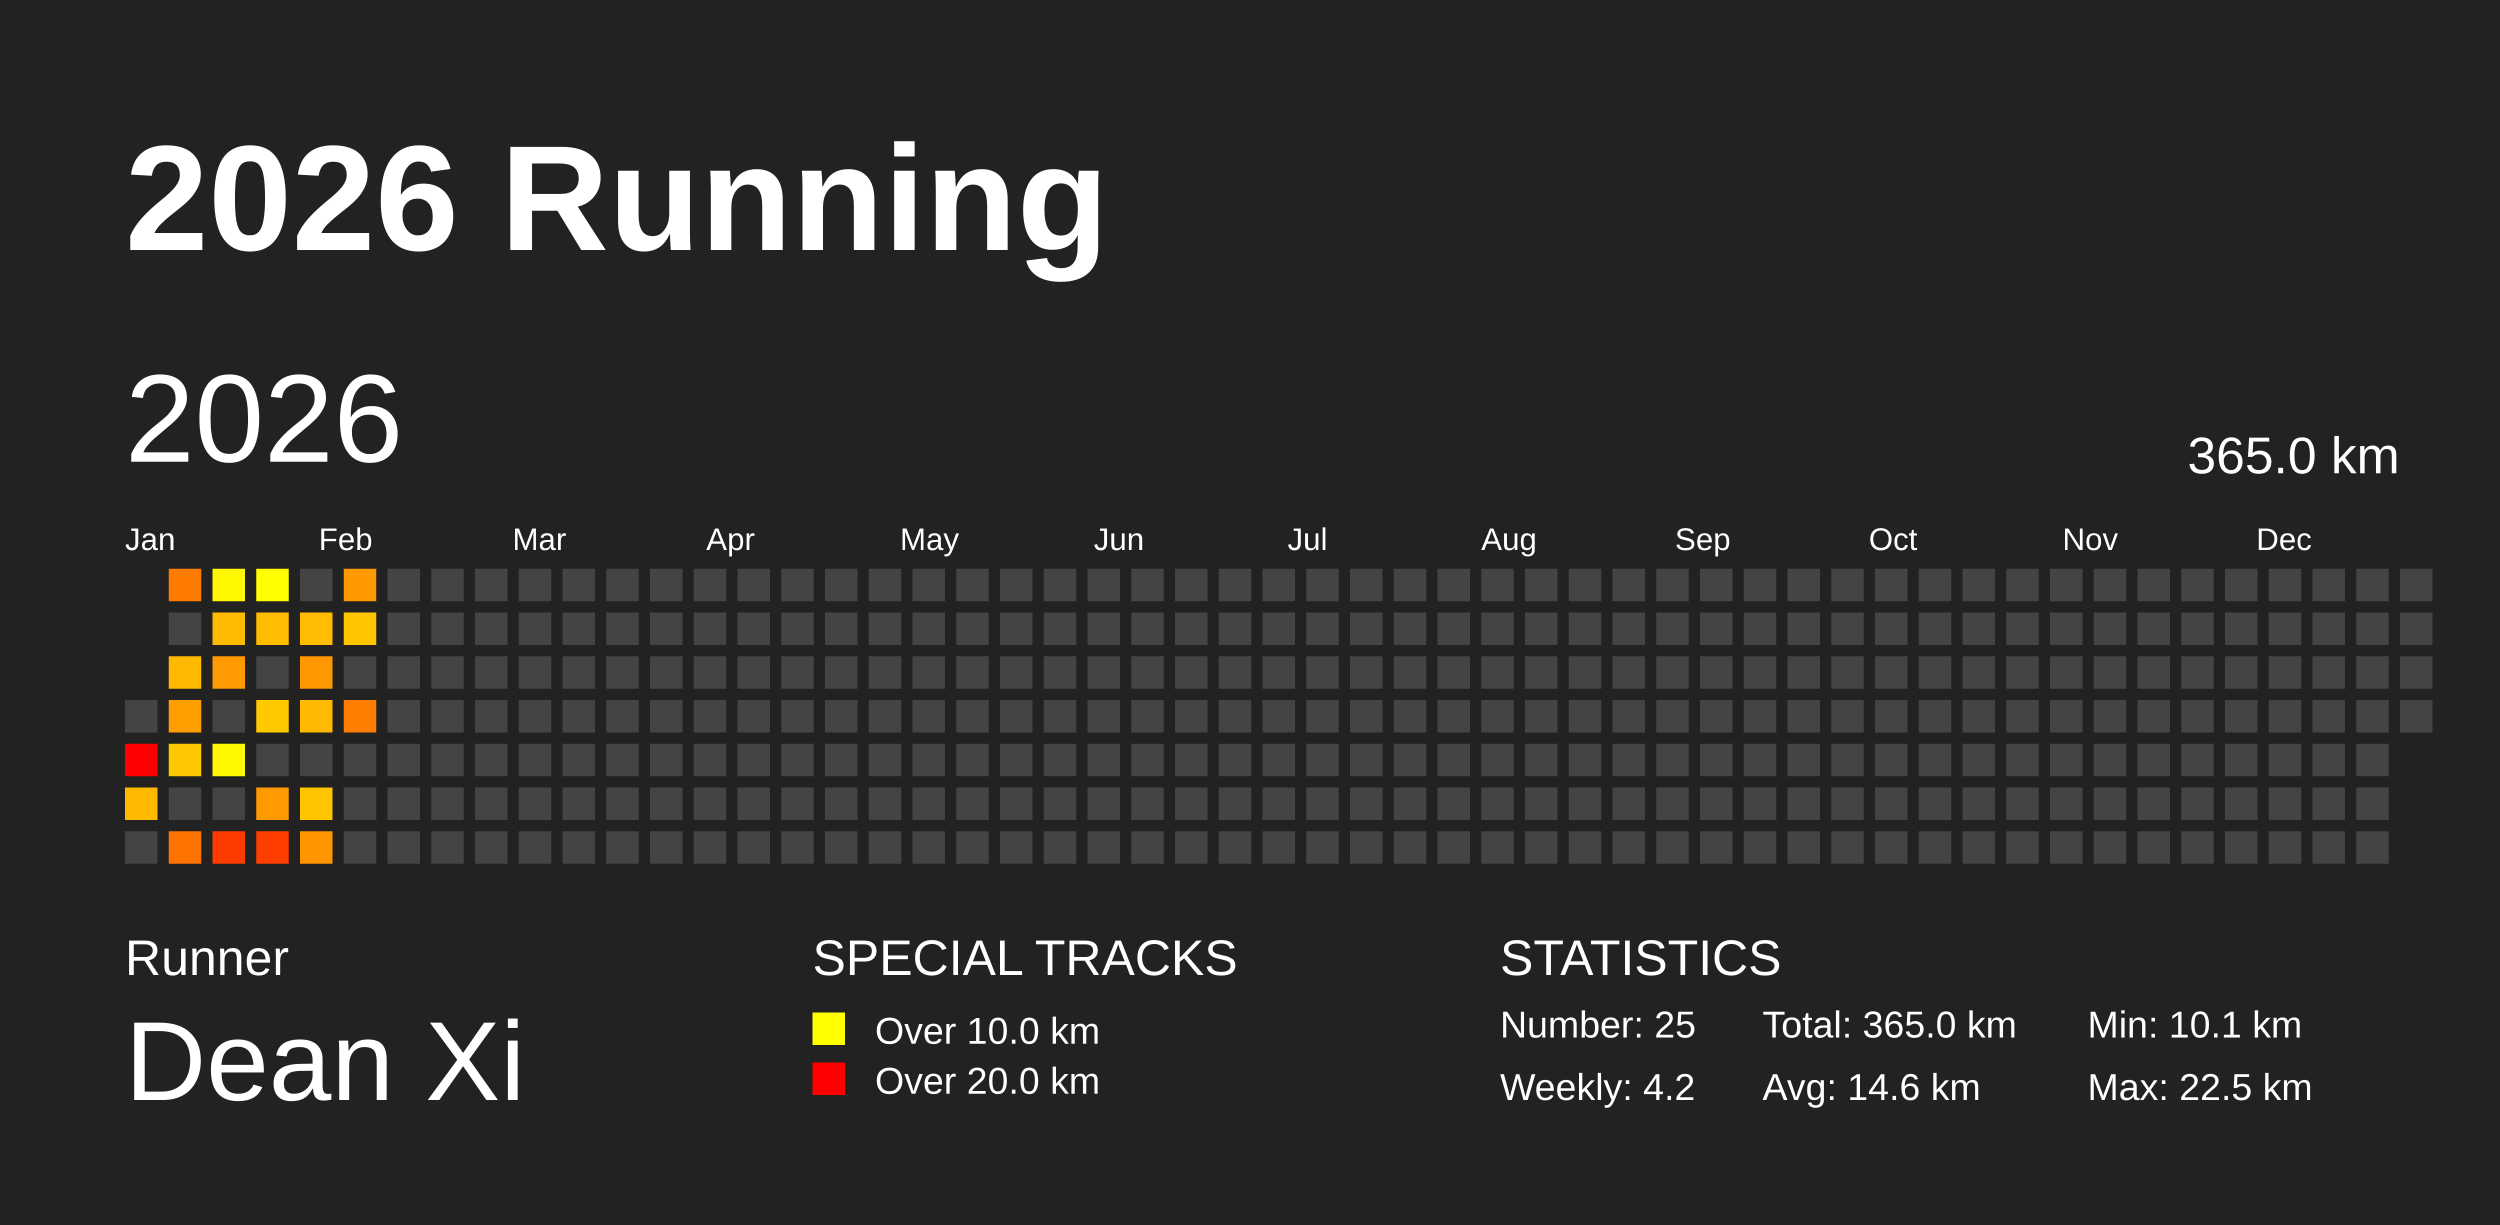
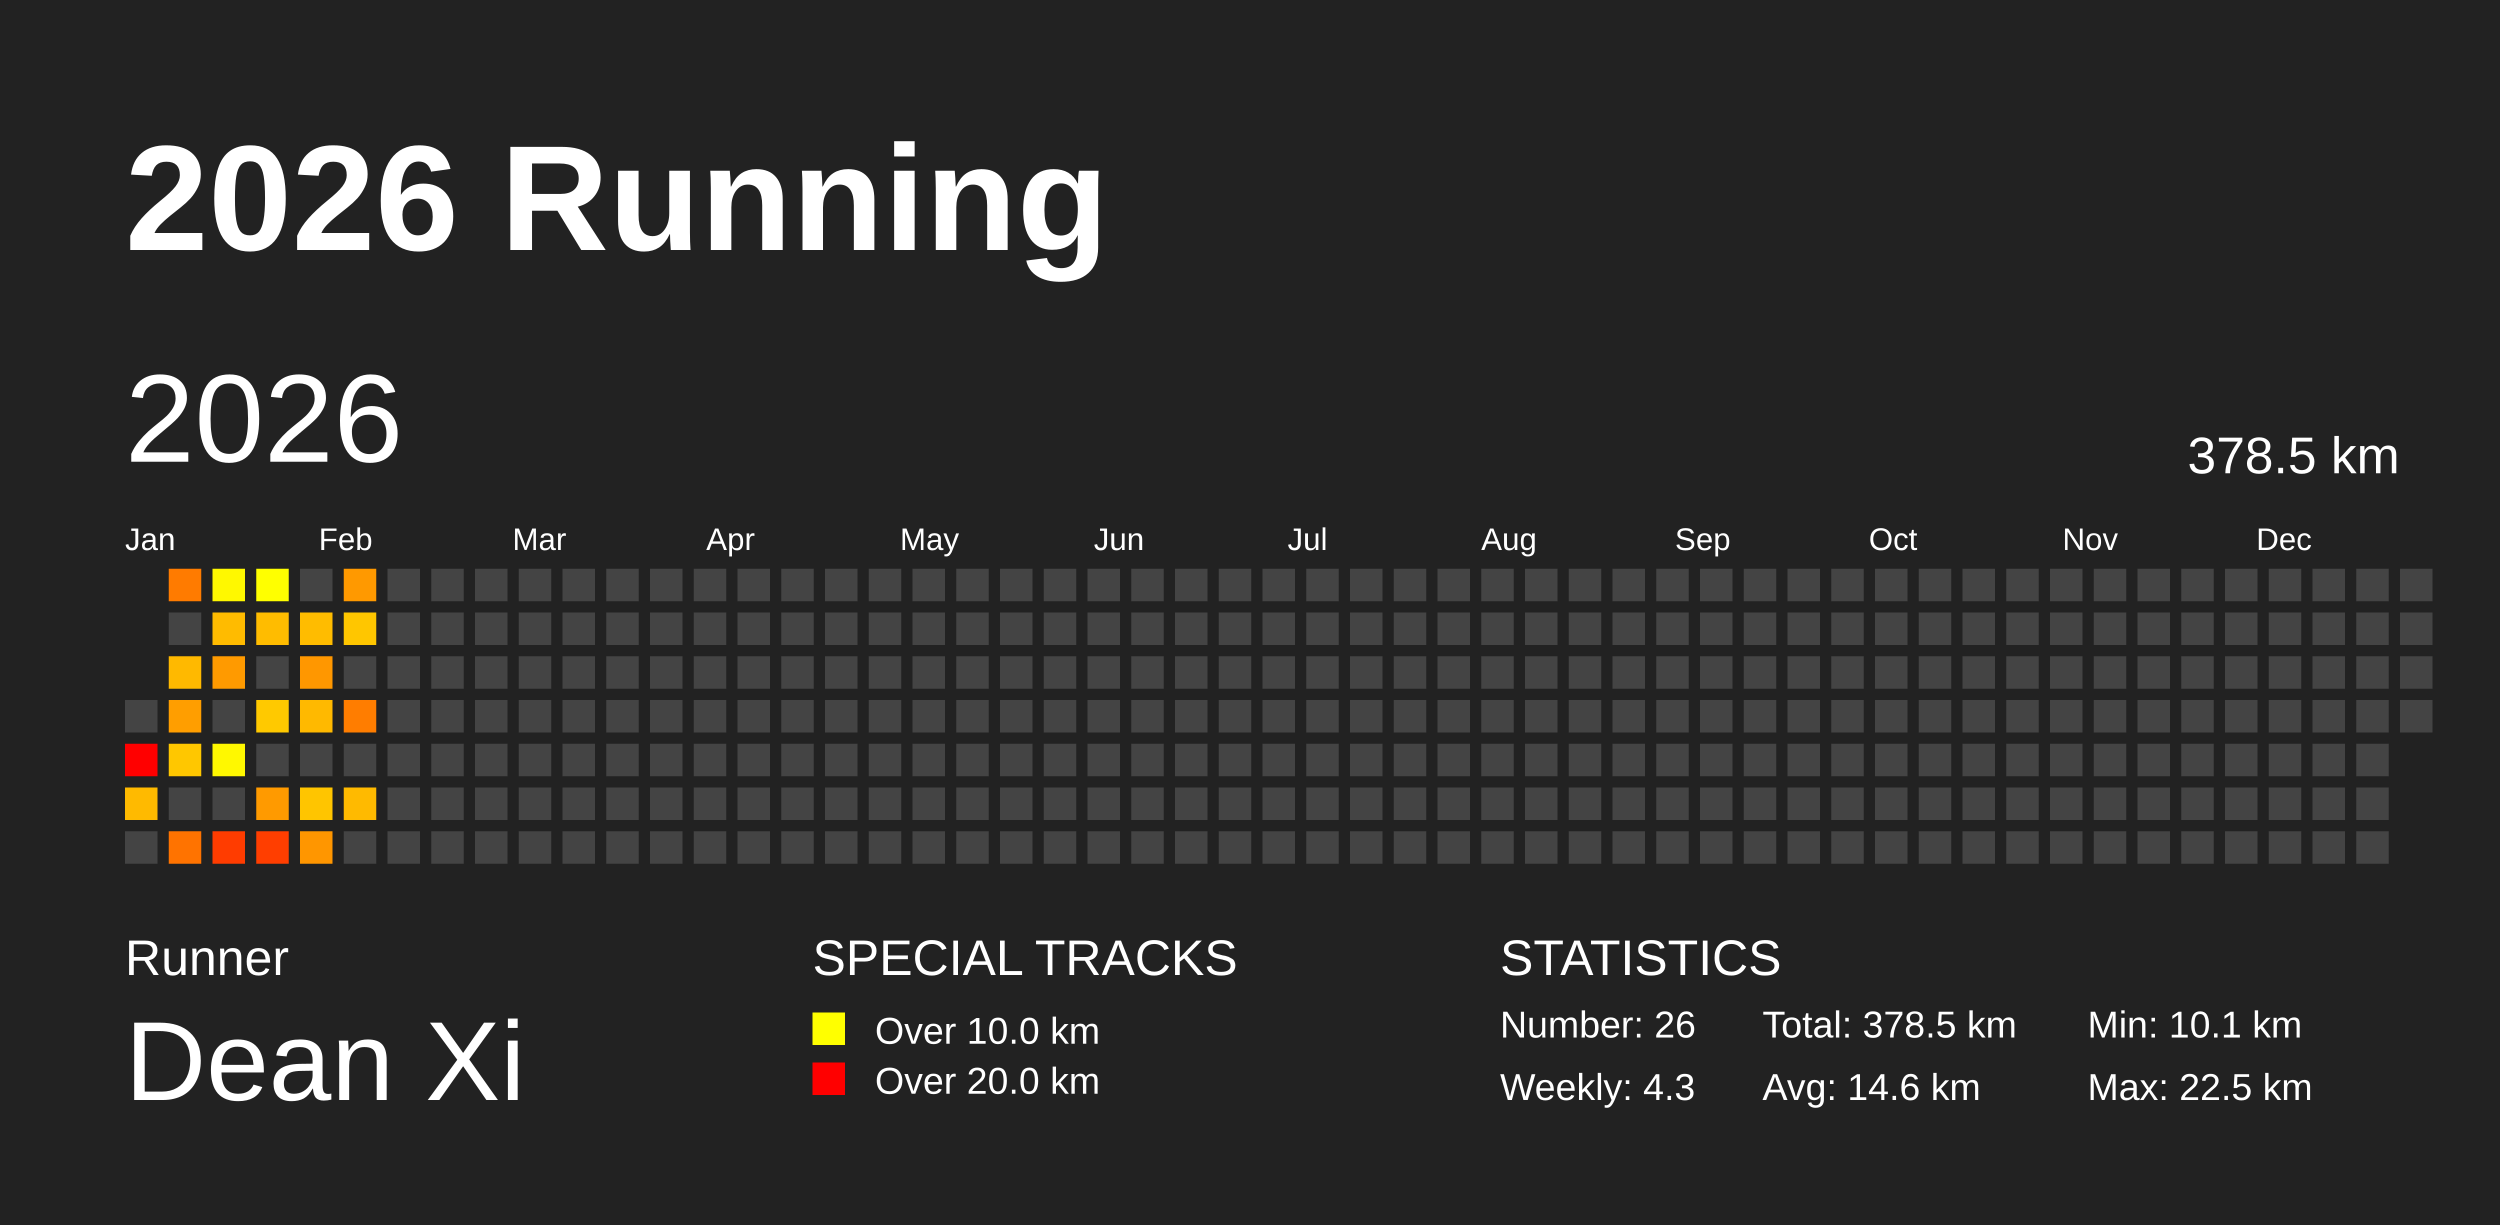
<svg xmlns="http://www.w3.org/2000/svg" baseProfile="full" height="98mm" version="1.1" viewBox="0,0,200,98" width="200mm">
  <defs />
  <rect fill="#222222" height="98" width="200" x="0" y="0" />
  <text fill="#FFFFFF" style="font-size:12px; font-family:Arial; font-weight:bold;" x="10" y="20">2026 Running</text>
  <text fill="#FFFFFF" style="font-size:4px; font-family:Arial" x="10" y="78">Runner</text>
  <text fill="#FFFFFF" style="font-size:9px; font-family:Arial" x="10" y="88">Dean Xi</text>
  <text fill="#FFFFFF" style="font-size:4px; font-family:Arial" x="65" y="78">SPECIAL TRACKS</text>
  <rect fill="yellow" height="2.6" width="2.6" x="65" y="81" />
  <text fill="#FFFFFF" style="font-size:3px; font-family:Arial" x="70" y="83.5">Over 10.0 km</text>
  <rect fill="red" height="2.6" width="2.6" x="65" y="85" />
  <text fill="#FFFFFF" style="font-size:3px; font-family:Arial" x="70" y="87.5">Over 20.0 km</text>
  <text fill="#FFFFFF" style="font-size:4px; font-family:Arial" x="120" y="78">STATISTICS</text>
-   <text fill="#FFFFFF" style="font-size:3px; font-family:Arial" x="120" y="83">Number: 25</text>
-   <text fill="#FFFFFF" style="font-size:3px; font-family:Arial" x="120" y="88">Weekly: 4.2</text>
-   <text fill="#FFFFFF" style="font-size:3px; font-family:Arial" x="141" y="83">Total: 365.0 km</text>
+   <text fill="#FFFFFF" style="font-size:3px; font-family:Arial" x="120" y="83">Number: 26</text>
+   <text fill="#FFFFFF" style="font-size:3px; font-family:Arial" x="120" y="88">Weekly: 4.3</text>
+   <text fill="#FFFFFF" style="font-size:3px; font-family:Arial" x="141" y="83">Total: 378.5 km</text>
  <text fill="#FFFFFF" style="font-size:3px; font-family:Arial" x="141" y="88">Avg: 14.6 km</text>
  <text fill="#FFFFFF" style="font-size:3px; font-family:Arial" x="167" y="83">Min: 10.1 km</text>
  <text fill="#FFFFFF" style="font-size:3px; font-family:Arial" x="167" y="88">Max: 22.5 km</text>
  <text dominant-baseline="hanging" fill="#FFFFFF" style="font-size:10.0px; font-family:Arial;" x="10" y="30">2026</text>
-   <text dominant-baseline="hanging" fill="#FFFFFF" style="font-size:4.125px; font-family:Arial;" x="175" y="35">365.0 km</text>
+   <text dominant-baseline="hanging" fill="#FFFFFF" style="font-size:4.125px; font-family:Arial;" x="175" y="35">378.5 km</text>
  <text fill="#FFFFFF" style="font-size:2.5px; font-family:Arial" x="10.0" y="44">Jan</text>
  <text fill="#FFFFFF" style="font-size:2.5px; font-family:Arial" x="25.5" y="44">Feb</text>
  <text fill="#FFFFFF" style="font-size:2.5px; font-family:Arial" x="41.0" y="44">Mar</text>
  <text fill="#FFFFFF" style="font-size:2.5px; font-family:Arial" x="56.5" y="44">Apr</text>
  <text fill="#FFFFFF" style="font-size:2.5px; font-family:Arial" x="72.0" y="44">May</text>
  <text fill="#FFFFFF" style="font-size:2.5px; font-family:Arial" x="87.5" y="44">Jun</text>
  <text fill="#FFFFFF" style="font-size:2.5px; font-family:Arial" x="103.0" y="44">Jul</text>
  <text fill="#FFFFFF" style="font-size:2.5px; font-family:Arial" x="118.5" y="44">Aug</text>
  <text fill="#FFFFFF" style="font-size:2.5px; font-family:Arial" x="134.0" y="44">Sep</text>
  <text fill="#FFFFFF" style="font-size:2.5px; font-family:Arial" x="149.5" y="44">Oct</text>
  <text fill="#FFFFFF" style="font-size:2.5px; font-family:Arial" x="165.0" y="44">Nov</text>
  <text fill="#FFFFFF" style="font-size:2.5px; font-family:Arial" x="180.5" y="44">Dec</text>
  <rect fill="#444444" height="2.6" width="2.6" x="10.0" y="56.0" />
  <rect fill="red" height="2.6" width="2.6" x="10.0" y="59.5" />
  <rect fill="#ffba00" height="2.6" width="2.6" x="10.0" y="63.0" />
  <rect fill="#444444" height="2.6" width="2.6" x="10.0" y="66.5" />
  <rect fill="#ff7b00" height="2.6" width="2.6" x="13.5" y="45.5" />
  <rect fill="#444444" height="2.6" width="2.6" x="13.5" y="49.0" />
  <rect fill="#ffb900" height="2.6" width="2.6" x="13.5" y="52.5" />
  <rect fill="#ff9e00" height="2.6" width="2.6" x="13.5" y="56.0" />
  <rect fill="#ffc700" height="2.6" width="2.6" x="13.5" y="59.5" />
  <rect fill="#444444" height="2.6" width="2.6" x="13.5" y="63.0" />
  <rect fill="#ff7300" height="2.6" width="2.6" x="13.5" y="66.5" />
  <rect fill="#fff800" height="2.6" width="2.6" x="17.0" y="45.5" />
  <rect fill="#ffbb00" height="2.6" width="2.6" x="17.0" y="49.0" />
  <rect fill="#ff9a00" height="2.6" width="2.6" x="17.0" y="52.5" />
  <rect fill="#444444" height="2.6" width="2.6" x="17.0" y="56.0" />
  <rect fill="#fff800" height="2.6" width="2.6" x="17.0" y="59.5" />
  <rect fill="#444444" height="2.6" width="2.6" x="17.0" y="63.0" />
  <rect fill="#ff3c00" height="2.6" width="2.6" x="17.0" y="66.5" />
  <rect fill="#ffff00" height="2.6" width="2.6" x="20.5" y="45.5" />
  <rect fill="#ffbc00" height="2.6" width="2.6" x="20.5" y="49.0" />
  <rect fill="#444444" height="2.6" width="2.6" x="20.5" y="52.5" />
  <rect fill="#ffc900" height="2.6" width="2.6" x="20.5" y="56.0" />
  <rect fill="#444444" height="2.6" width="2.6" x="20.5" y="59.5" />
  <rect fill="#ff9a00" height="2.6" width="2.6" x="20.5" y="63.0" />
  <rect fill="#ff3e00" height="2.6" width="2.6" x="20.5" y="66.5" />
  <rect fill="#444444" height="2.6" width="2.6" x="24.0" y="45.5" />
  <rect fill="#ffbc00" height="2.6" width="2.6" x="24.0" y="49.0" />
  <rect fill="#ff9700" height="2.6" width="2.6" x="24.0" y="52.5" />
  <rect fill="#ffb900" height="2.6" width="2.6" x="24.0" y="56.0" />
  <rect fill="#444444" height="2.6" width="2.6" x="24.0" y="59.5" />
  <rect fill="#ffc500" height="2.6" width="2.6" x="24.0" y="63.0" />
  <rect fill="#ff9600" height="2.6" width="2.6" x="24.0" y="66.5" />
  <rect fill="#ff9900" height="2.6" width="2.6" x="27.5" y="45.5" />
  <rect fill="#ffc600" height="2.6" width="2.6" x="27.5" y="49.0" />
  <rect fill="#444444" height="2.6" width="2.6" x="27.5" y="52.5" />
  <rect fill="#ff7d00" height="2.6" width="2.6" x="27.5" y="56.0" />
  <rect fill="#444444" height="2.6" width="2.6" x="27.5" y="59.5" />
-   <rect fill="#444444" height="2.6" width="2.6" x="27.5" y="63.0" />
+   <rect fill="#ffba00" height="2.6" width="2.6" x="27.5" y="63.0" />
  <rect fill="#444444" height="2.6" width="2.6" x="27.5" y="66.5" />
  <rect fill="#444444" height="2.6" width="2.6" x="31.0" y="45.5" />
  <rect fill="#444444" height="2.6" width="2.6" x="31.0" y="49.0" />
  <rect fill="#444444" height="2.6" width="2.6" x="31.0" y="52.5" />
  <rect fill="#444444" height="2.6" width="2.6" x="31.0" y="56.0" />
  <rect fill="#444444" height="2.6" width="2.6" x="31.0" y="59.5" />
  <rect fill="#444444" height="2.6" width="2.6" x="31.0" y="63.0" />
  <rect fill="#444444" height="2.6" width="2.6" x="31.0" y="66.5" />
  <rect fill="#444444" height="2.6" width="2.6" x="34.5" y="45.5" />
  <rect fill="#444444" height="2.6" width="2.6" x="34.5" y="49.0" />
  <rect fill="#444444" height="2.6" width="2.6" x="34.5" y="52.5" />
  <rect fill="#444444" height="2.6" width="2.6" x="34.5" y="56.0" />
  <rect fill="#444444" height="2.6" width="2.6" x="34.5" y="59.5" />
  <rect fill="#444444" height="2.6" width="2.6" x="34.5" y="63.0" />
  <rect fill="#444444" height="2.6" width="2.6" x="34.5" y="66.5" />
  <rect fill="#444444" height="2.6" width="2.6" x="38.0" y="45.5" />
  <rect fill="#444444" height="2.6" width="2.6" x="38.0" y="49.0" />
  <rect fill="#444444" height="2.6" width="2.6" x="38.0" y="52.5" />
  <rect fill="#444444" height="2.6" width="2.6" x="38.0" y="56.0" />
  <rect fill="#444444" height="2.6" width="2.6" x="38.0" y="59.5" />
  <rect fill="#444444" height="2.6" width="2.6" x="38.0" y="63.0" />
  <rect fill="#444444" height="2.6" width="2.6" x="38.0" y="66.5" />
  <rect fill="#444444" height="2.6" width="2.6" x="41.5" y="45.5" />
  <rect fill="#444444" height="2.6" width="2.6" x="41.5" y="49.0" />
  <rect fill="#444444" height="2.6" width="2.6" x="41.5" y="52.5" />
  <rect fill="#444444" height="2.6" width="2.6" x="41.5" y="56.0" />
  <rect fill="#444444" height="2.6" width="2.6" x="41.5" y="59.5" />
  <rect fill="#444444" height="2.6" width="2.6" x="41.5" y="63.0" />
  <rect fill="#444444" height="2.6" width="2.6" x="41.5" y="66.5" />
  <rect fill="#444444" height="2.6" width="2.6" x="45.0" y="45.5" />
  <rect fill="#444444" height="2.6" width="2.6" x="45.0" y="49.0" />
  <rect fill="#444444" height="2.6" width="2.6" x="45.0" y="52.5" />
  <rect fill="#444444" height="2.6" width="2.6" x="45.0" y="56.0" />
  <rect fill="#444444" height="2.6" width="2.6" x="45.0" y="59.5" />
  <rect fill="#444444" height="2.6" width="2.6" x="45.0" y="63.0" />
  <rect fill="#444444" height="2.6" width="2.6" x="45.0" y="66.5" />
  <rect fill="#444444" height="2.6" width="2.6" x="48.5" y="45.5" />
  <rect fill="#444444" height="2.6" width="2.6" x="48.5" y="49.0" />
  <rect fill="#444444" height="2.6" width="2.6" x="48.5" y="52.5" />
  <rect fill="#444444" height="2.6" width="2.6" x="48.5" y="56.0" />
  <rect fill="#444444" height="2.6" width="2.6" x="48.5" y="59.5" />
  <rect fill="#444444" height="2.6" width="2.6" x="48.5" y="63.0" />
  <rect fill="#444444" height="2.6" width="2.6" x="48.5" y="66.5" />
  <rect fill="#444444" height="2.6" width="2.6" x="52.0" y="45.5" />
  <rect fill="#444444" height="2.6" width="2.6" x="52.0" y="49.0" />
  <rect fill="#444444" height="2.6" width="2.6" x="52.0" y="52.5" />
  <rect fill="#444444" height="2.6" width="2.6" x="52.0" y="56.0" />
  <rect fill="#444444" height="2.6" width="2.6" x="52.0" y="59.5" />
  <rect fill="#444444" height="2.6" width="2.6" x="52.0" y="63.0" />
  <rect fill="#444444" height="2.6" width="2.6" x="52.0" y="66.5" />
  <rect fill="#444444" height="2.6" width="2.6" x="55.5" y="45.5" />
  <rect fill="#444444" height="2.6" width="2.6" x="55.5" y="49.0" />
  <rect fill="#444444" height="2.6" width="2.6" x="55.5" y="52.5" />
  <rect fill="#444444" height="2.6" width="2.6" x="55.5" y="56.0" />
  <rect fill="#444444" height="2.6" width="2.6" x="55.5" y="59.5" />
  <rect fill="#444444" height="2.6" width="2.6" x="55.5" y="63.0" />
  <rect fill="#444444" height="2.6" width="2.6" x="55.5" y="66.5" />
  <rect fill="#444444" height="2.6" width="2.6" x="59.0" y="45.5" />
  <rect fill="#444444" height="2.6" width="2.6" x="59.0" y="49.0" />
  <rect fill="#444444" height="2.6" width="2.6" x="59.0" y="52.5" />
  <rect fill="#444444" height="2.6" width="2.6" x="59.0" y="56.0" />
  <rect fill="#444444" height="2.6" width="2.6" x="59.0" y="59.5" />
  <rect fill="#444444" height="2.6" width="2.6" x="59.0" y="63.0" />
  <rect fill="#444444" height="2.6" width="2.6" x="59.0" y="66.5" />
  <rect fill="#444444" height="2.6" width="2.6" x="62.5" y="45.5" />
  <rect fill="#444444" height="2.6" width="2.6" x="62.5" y="49.0" />
  <rect fill="#444444" height="2.6" width="2.6" x="62.5" y="52.5" />
  <rect fill="#444444" height="2.6" width="2.6" x="62.5" y="56.0" />
  <rect fill="#444444" height="2.6" width="2.6" x="62.5" y="59.5" />
  <rect fill="#444444" height="2.6" width="2.6" x="62.5" y="63.0" />
  <rect fill="#444444" height="2.6" width="2.6" x="62.5" y="66.5" />
  <rect fill="#444444" height="2.6" width="2.6" x="66.0" y="45.5" />
  <rect fill="#444444" height="2.6" width="2.6" x="66.0" y="49.0" />
  <rect fill="#444444" height="2.6" width="2.6" x="66.0" y="52.5" />
  <rect fill="#444444" height="2.6" width="2.6" x="66.0" y="56.0" />
  <rect fill="#444444" height="2.6" width="2.6" x="66.0" y="59.5" />
  <rect fill="#444444" height="2.6" width="2.6" x="66.0" y="63.0" />
  <rect fill="#444444" height="2.6" width="2.6" x="66.0" y="66.5" />
  <rect fill="#444444" height="2.6" width="2.6" x="69.5" y="45.5" />
  <rect fill="#444444" height="2.6" width="2.6" x="69.5" y="49.0" />
  <rect fill="#444444" height="2.6" width="2.6" x="69.5" y="52.5" />
  <rect fill="#444444" height="2.6" width="2.6" x="69.5" y="56.0" />
  <rect fill="#444444" height="2.6" width="2.6" x="69.5" y="59.5" />
  <rect fill="#444444" height="2.6" width="2.6" x="69.5" y="63.0" />
  <rect fill="#444444" height="2.6" width="2.6" x="69.5" y="66.5" />
  <rect fill="#444444" height="2.6" width="2.6" x="73.0" y="45.5" />
  <rect fill="#444444" height="2.6" width="2.6" x="73.0" y="49.0" />
  <rect fill="#444444" height="2.6" width="2.6" x="73.0" y="52.5" />
  <rect fill="#444444" height="2.6" width="2.6" x="73.0" y="56.0" />
  <rect fill="#444444" height="2.6" width="2.6" x="73.0" y="59.5" />
  <rect fill="#444444" height="2.6" width="2.6" x="73.0" y="63.0" />
  <rect fill="#444444" height="2.6" width="2.6" x="73.0" y="66.5" />
  <rect fill="#444444" height="2.6" width="2.6" x="76.5" y="45.5" />
  <rect fill="#444444" height="2.6" width="2.6" x="76.5" y="49.0" />
  <rect fill="#444444" height="2.6" width="2.6" x="76.5" y="52.5" />
  <rect fill="#444444" height="2.6" width="2.6" x="76.5" y="56.0" />
  <rect fill="#444444" height="2.6" width="2.6" x="76.5" y="59.5" />
  <rect fill="#444444" height="2.6" width="2.6" x="76.5" y="63.0" />
  <rect fill="#444444" height="2.6" width="2.6" x="76.5" y="66.5" />
  <rect fill="#444444" height="2.6" width="2.6" x="80.0" y="45.5" />
  <rect fill="#444444" height="2.6" width="2.6" x="80.0" y="49.0" />
  <rect fill="#444444" height="2.6" width="2.6" x="80.0" y="52.5" />
  <rect fill="#444444" height="2.6" width="2.6" x="80.0" y="56.0" />
  <rect fill="#444444" height="2.6" width="2.6" x="80.0" y="59.5" />
  <rect fill="#444444" height="2.6" width="2.6" x="80.0" y="63.0" />
  <rect fill="#444444" height="2.6" width="2.6" x="80.0" y="66.5" />
  <rect fill="#444444" height="2.6" width="2.6" x="83.5" y="45.5" />
  <rect fill="#444444" height="2.6" width="2.6" x="83.5" y="49.0" />
  <rect fill="#444444" height="2.6" width="2.6" x="83.5" y="52.5" />
  <rect fill="#444444" height="2.6" width="2.6" x="83.5" y="56.0" />
  <rect fill="#444444" height="2.6" width="2.6" x="83.5" y="59.5" />
  <rect fill="#444444" height="2.6" width="2.6" x="83.5" y="63.0" />
  <rect fill="#444444" height="2.6" width="2.6" x="83.5" y="66.5" />
  <rect fill="#444444" height="2.6" width="2.6" x="87.0" y="45.5" />
  <rect fill="#444444" height="2.6" width="2.6" x="87.0" y="49.0" />
  <rect fill="#444444" height="2.6" width="2.6" x="87.0" y="52.5" />
  <rect fill="#444444" height="2.6" width="2.6" x="87.0" y="56.0" />
  <rect fill="#444444" height="2.6" width="2.6" x="87.0" y="59.5" />
  <rect fill="#444444" height="2.6" width="2.6" x="87.0" y="63.0" />
  <rect fill="#444444" height="2.6" width="2.6" x="87.0" y="66.5" />
  <rect fill="#444444" height="2.6" width="2.6" x="90.5" y="45.5" />
  <rect fill="#444444" height="2.6" width="2.6" x="90.5" y="49.0" />
  <rect fill="#444444" height="2.6" width="2.6" x="90.5" y="52.5" />
  <rect fill="#444444" height="2.6" width="2.6" x="90.5" y="56.0" />
  <rect fill="#444444" height="2.6" width="2.6" x="90.5" y="59.5" />
  <rect fill="#444444" height="2.6" width="2.6" x="90.5" y="63.0" />
  <rect fill="#444444" height="2.6" width="2.6" x="90.5" y="66.5" />
  <rect fill="#444444" height="2.6" width="2.6" x="94.0" y="45.5" />
  <rect fill="#444444" height="2.6" width="2.6" x="94.0" y="49.0" />
  <rect fill="#444444" height="2.6" width="2.6" x="94.0" y="52.5" />
  <rect fill="#444444" height="2.6" width="2.6" x="94.0" y="56.0" />
  <rect fill="#444444" height="2.6" width="2.6" x="94.0" y="59.5" />
  <rect fill="#444444" height="2.6" width="2.6" x="94.0" y="63.0" />
  <rect fill="#444444" height="2.6" width="2.6" x="94.0" y="66.5" />
  <rect fill="#444444" height="2.6" width="2.6" x="97.5" y="45.5" />
  <rect fill="#444444" height="2.6" width="2.6" x="97.5" y="49.0" />
  <rect fill="#444444" height="2.6" width="2.6" x="97.5" y="52.5" />
  <rect fill="#444444" height="2.6" width="2.6" x="97.5" y="56.0" />
  <rect fill="#444444" height="2.6" width="2.6" x="97.5" y="59.5" />
  <rect fill="#444444" height="2.6" width="2.6" x="97.5" y="63.0" />
  <rect fill="#444444" height="2.6" width="2.6" x="97.5" y="66.5" />
  <rect fill="#444444" height="2.6" width="2.6" x="101.0" y="45.5" />
  <rect fill="#444444" height="2.6" width="2.6" x="101.0" y="49.0" />
  <rect fill="#444444" height="2.6" width="2.6" x="101.0" y="52.5" />
  <rect fill="#444444" height="2.6" width="2.6" x="101.0" y="56.0" />
  <rect fill="#444444" height="2.6" width="2.6" x="101.0" y="59.5" />
  <rect fill="#444444" height="2.6" width="2.6" x="101.0" y="63.0" />
  <rect fill="#444444" height="2.6" width="2.6" x="101.0" y="66.5" />
  <rect fill="#444444" height="2.6" width="2.6" x="104.5" y="45.5" />
  <rect fill="#444444" height="2.6" width="2.6" x="104.5" y="49.0" />
  <rect fill="#444444" height="2.6" width="2.6" x="104.5" y="52.5" />
  <rect fill="#444444" height="2.6" width="2.6" x="104.5" y="56.0" />
  <rect fill="#444444" height="2.6" width="2.6" x="104.5" y="59.5" />
  <rect fill="#444444" height="2.6" width="2.6" x="104.5" y="63.0" />
  <rect fill="#444444" height="2.6" width="2.6" x="104.5" y="66.5" />
  <rect fill="#444444" height="2.6" width="2.6" x="108.0" y="45.5" />
  <rect fill="#444444" height="2.6" width="2.6" x="108.0" y="49.0" />
  <rect fill="#444444" height="2.6" width="2.6" x="108.0" y="52.5" />
  <rect fill="#444444" height="2.6" width="2.6" x="108.0" y="56.0" />
  <rect fill="#444444" height="2.6" width="2.6" x="108.0" y="59.5" />
  <rect fill="#444444" height="2.6" width="2.6" x="108.0" y="63.0" />
  <rect fill="#444444" height="2.6" width="2.6" x="108.0" y="66.5" />
  <rect fill="#444444" height="2.6" width="2.6" x="111.5" y="45.5" />
  <rect fill="#444444" height="2.6" width="2.6" x="111.5" y="49.0" />
  <rect fill="#444444" height="2.6" width="2.6" x="111.5" y="52.5" />
  <rect fill="#444444" height="2.6" width="2.6" x="111.5" y="56.0" />
  <rect fill="#444444" height="2.6" width="2.6" x="111.5" y="59.5" />
  <rect fill="#444444" height="2.6" width="2.6" x="111.5" y="63.0" />
  <rect fill="#444444" height="2.6" width="2.6" x="111.5" y="66.5" />
  <rect fill="#444444" height="2.6" width="2.6" x="115.0" y="45.5" />
  <rect fill="#444444" height="2.6" width="2.6" x="115.0" y="49.0" />
  <rect fill="#444444" height="2.6" width="2.6" x="115.0" y="52.5" />
  <rect fill="#444444" height="2.6" width="2.6" x="115.0" y="56.0" />
  <rect fill="#444444" height="2.6" width="2.6" x="115.0" y="59.5" />
  <rect fill="#444444" height="2.6" width="2.6" x="115.0" y="63.0" />
  <rect fill="#444444" height="2.6" width="2.6" x="115.0" y="66.5" />
  <rect fill="#444444" height="2.6" width="2.6" x="118.5" y="45.5" />
  <rect fill="#444444" height="2.6" width="2.6" x="118.5" y="49.0" />
  <rect fill="#444444" height="2.6" width="2.6" x="118.5" y="52.5" />
  <rect fill="#444444" height="2.6" width="2.6" x="118.5" y="56.0" />
  <rect fill="#444444" height="2.6" width="2.6" x="118.5" y="59.5" />
  <rect fill="#444444" height="2.6" width="2.6" x="118.5" y="63.0" />
  <rect fill="#444444" height="2.6" width="2.6" x="118.5" y="66.5" />
  <rect fill="#444444" height="2.6" width="2.6" x="122.0" y="45.5" />
  <rect fill="#444444" height="2.6" width="2.6" x="122.0" y="49.0" />
  <rect fill="#444444" height="2.6" width="2.6" x="122.0" y="52.5" />
  <rect fill="#444444" height="2.6" width="2.6" x="122.0" y="56.0" />
  <rect fill="#444444" height="2.6" width="2.6" x="122.0" y="59.5" />
  <rect fill="#444444" height="2.6" width="2.6" x="122.0" y="63.0" />
  <rect fill="#444444" height="2.6" width="2.6" x="122.0" y="66.5" />
  <rect fill="#444444" height="2.6" width="2.6" x="125.5" y="45.5" />
  <rect fill="#444444" height="2.6" width="2.6" x="125.5" y="49.0" />
  <rect fill="#444444" height="2.6" width="2.6" x="125.5" y="52.5" />
  <rect fill="#444444" height="2.6" width="2.6" x="125.5" y="56.0" />
  <rect fill="#444444" height="2.6" width="2.6" x="125.5" y="59.5" />
  <rect fill="#444444" height="2.6" width="2.6" x="125.5" y="63.0" />
  <rect fill="#444444" height="2.6" width="2.6" x="125.5" y="66.5" />
  <rect fill="#444444" height="2.6" width="2.6" x="129.0" y="45.5" />
  <rect fill="#444444" height="2.6" width="2.6" x="129.0" y="49.0" />
  <rect fill="#444444" height="2.6" width="2.6" x="129.0" y="52.5" />
  <rect fill="#444444" height="2.6" width="2.6" x="129.0" y="56.0" />
  <rect fill="#444444" height="2.6" width="2.6" x="129.0" y="59.5" />
  <rect fill="#444444" height="2.6" width="2.6" x="129.0" y="63.0" />
  <rect fill="#444444" height="2.6" width="2.6" x="129.0" y="66.5" />
  <rect fill="#444444" height="2.6" width="2.6" x="132.5" y="45.5" />
  <rect fill="#444444" height="2.6" width="2.6" x="132.5" y="49.0" />
  <rect fill="#444444" height="2.6" width="2.6" x="132.5" y="52.5" />
  <rect fill="#444444" height="2.6" width="2.6" x="132.5" y="56.0" />
  <rect fill="#444444" height="2.6" width="2.6" x="132.5" y="59.5" />
  <rect fill="#444444" height="2.6" width="2.6" x="132.5" y="63.0" />
  <rect fill="#444444" height="2.6" width="2.6" x="132.5" y="66.5" />
  <rect fill="#444444" height="2.6" width="2.6" x="136.0" y="45.5" />
  <rect fill="#444444" height="2.6" width="2.6" x="136.0" y="49.0" />
  <rect fill="#444444" height="2.6" width="2.6" x="136.0" y="52.5" />
  <rect fill="#444444" height="2.6" width="2.6" x="136.0" y="56.0" />
  <rect fill="#444444" height="2.6" width="2.6" x="136.0" y="59.5" />
  <rect fill="#444444" height="2.6" width="2.6" x="136.0" y="63.0" />
  <rect fill="#444444" height="2.6" width="2.6" x="136.0" y="66.5" />
  <rect fill="#444444" height="2.6" width="2.6" x="139.5" y="45.5" />
  <rect fill="#444444" height="2.6" width="2.6" x="139.5" y="49.0" />
  <rect fill="#444444" height="2.6" width="2.6" x="139.5" y="52.5" />
  <rect fill="#444444" height="2.6" width="2.6" x="139.5" y="56.0" />
  <rect fill="#444444" height="2.6" width="2.6" x="139.5" y="59.5" />
  <rect fill="#444444" height="2.6" width="2.6" x="139.5" y="63.0" />
  <rect fill="#444444" height="2.6" width="2.6" x="139.5" y="66.5" />
  <rect fill="#444444" height="2.6" width="2.6" x="143.0" y="45.5" />
  <rect fill="#444444" height="2.6" width="2.6" x="143.0" y="49.0" />
  <rect fill="#444444" height="2.6" width="2.6" x="143.0" y="52.5" />
  <rect fill="#444444" height="2.6" width="2.6" x="143.0" y="56.0" />
  <rect fill="#444444" height="2.6" width="2.6" x="143.0" y="59.5" />
  <rect fill="#444444" height="2.6" width="2.6" x="143.0" y="63.0" />
  <rect fill="#444444" height="2.6" width="2.6" x="143.0" y="66.5" />
  <rect fill="#444444" height="2.6" width="2.6" x="146.5" y="45.5" />
  <rect fill="#444444" height="2.6" width="2.6" x="146.5" y="49.0" />
  <rect fill="#444444" height="2.6" width="2.6" x="146.5" y="52.5" />
  <rect fill="#444444" height="2.6" width="2.6" x="146.5" y="56.0" />
  <rect fill="#444444" height="2.6" width="2.6" x="146.5" y="59.5" />
  <rect fill="#444444" height="2.6" width="2.6" x="146.5" y="63.0" />
  <rect fill="#444444" height="2.6" width="2.6" x="146.5" y="66.5" />
  <rect fill="#444444" height="2.6" width="2.6" x="150.0" y="45.5" />
  <rect fill="#444444" height="2.6" width="2.6" x="150.0" y="49.0" />
  <rect fill="#444444" height="2.6" width="2.6" x="150.0" y="52.5" />
  <rect fill="#444444" height="2.6" width="2.6" x="150.0" y="56.0" />
  <rect fill="#444444" height="2.6" width="2.6" x="150.0" y="59.5" />
  <rect fill="#444444" height="2.6" width="2.6" x="150.0" y="63.0" />
  <rect fill="#444444" height="2.6" width="2.6" x="150.0" y="66.5" />
  <rect fill="#444444" height="2.6" width="2.6" x="153.5" y="45.5" />
  <rect fill="#444444" height="2.6" width="2.6" x="153.5" y="49.0" />
  <rect fill="#444444" height="2.6" width="2.6" x="153.5" y="52.5" />
  <rect fill="#444444" height="2.6" width="2.6" x="153.5" y="56.0" />
  <rect fill="#444444" height="2.6" width="2.6" x="153.5" y="59.5" />
  <rect fill="#444444" height="2.6" width="2.6" x="153.5" y="63.0" />
  <rect fill="#444444" height="2.6" width="2.6" x="153.5" y="66.5" />
  <rect fill="#444444" height="2.6" width="2.6" x="157.0" y="45.5" />
  <rect fill="#444444" height="2.6" width="2.6" x="157.0" y="49.0" />
  <rect fill="#444444" height="2.6" width="2.6" x="157.0" y="52.5" />
  <rect fill="#444444" height="2.6" width="2.6" x="157.0" y="56.0" />
  <rect fill="#444444" height="2.6" width="2.6" x="157.0" y="59.5" />
  <rect fill="#444444" height="2.6" width="2.6" x="157.0" y="63.0" />
  <rect fill="#444444" height="2.6" width="2.6" x="157.0" y="66.5" />
  <rect fill="#444444" height="2.6" width="2.6" x="160.5" y="45.5" />
  <rect fill="#444444" height="2.6" width="2.6" x="160.5" y="49.0" />
  <rect fill="#444444" height="2.6" width="2.6" x="160.5" y="52.5" />
  <rect fill="#444444" height="2.6" width="2.6" x="160.5" y="56.0" />
  <rect fill="#444444" height="2.6" width="2.6" x="160.5" y="59.5" />
  <rect fill="#444444" height="2.6" width="2.6" x="160.5" y="63.0" />
  <rect fill="#444444" height="2.6" width="2.6" x="160.5" y="66.5" />
  <rect fill="#444444" height="2.6" width="2.6" x="164.0" y="45.5" />
  <rect fill="#444444" height="2.6" width="2.6" x="164.0" y="49.0" />
  <rect fill="#444444" height="2.6" width="2.6" x="164.0" y="52.5" />
  <rect fill="#444444" height="2.6" width="2.6" x="164.0" y="56.0" />
  <rect fill="#444444" height="2.6" width="2.6" x="164.0" y="59.5" />
  <rect fill="#444444" height="2.6" width="2.6" x="164.0" y="63.0" />
  <rect fill="#444444" height="2.6" width="2.6" x="164.0" y="66.5" />
  <rect fill="#444444" height="2.6" width="2.6" x="167.5" y="45.5" />
  <rect fill="#444444" height="2.6" width="2.6" x="167.5" y="49.0" />
  <rect fill="#444444" height="2.6" width="2.6" x="167.5" y="52.5" />
  <rect fill="#444444" height="2.6" width="2.6" x="167.5" y="56.0" />
  <rect fill="#444444" height="2.6" width="2.6" x="167.5" y="59.5" />
  <rect fill="#444444" height="2.6" width="2.6" x="167.5" y="63.0" />
  <rect fill="#444444" height="2.6" width="2.6" x="167.5" y="66.5" />
  <rect fill="#444444" height="2.6" width="2.6" x="171.0" y="45.5" />
  <rect fill="#444444" height="2.6" width="2.6" x="171.0" y="49.0" />
  <rect fill="#444444" height="2.6" width="2.6" x="171.0" y="52.5" />
  <rect fill="#444444" height="2.6" width="2.6" x="171.0" y="56.0" />
  <rect fill="#444444" height="2.6" width="2.6" x="171.0" y="59.5" />
  <rect fill="#444444" height="2.6" width="2.6" x="171.0" y="63.0" />
  <rect fill="#444444" height="2.6" width="2.6" x="171.0" y="66.5" />
  <rect fill="#444444" height="2.6" width="2.6" x="174.5" y="45.5" />
  <rect fill="#444444" height="2.6" width="2.6" x="174.5" y="49.0" />
  <rect fill="#444444" height="2.6" width="2.6" x="174.5" y="52.5" />
  <rect fill="#444444" height="2.6" width="2.6" x="174.5" y="56.0" />
  <rect fill="#444444" height="2.6" width="2.6" x="174.5" y="59.5" />
  <rect fill="#444444" height="2.6" width="2.6" x="174.5" y="63.0" />
  <rect fill="#444444" height="2.6" width="2.6" x="174.5" y="66.5" />
  <rect fill="#444444" height="2.6" width="2.6" x="178.0" y="45.5" />
  <rect fill="#444444" height="2.6" width="2.6" x="178.0" y="49.0" />
  <rect fill="#444444" height="2.6" width="2.6" x="178.0" y="52.5" />
  <rect fill="#444444" height="2.6" width="2.6" x="178.0" y="56.0" />
  <rect fill="#444444" height="2.6" width="2.6" x="178.0" y="59.5" />
  <rect fill="#444444" height="2.6" width="2.6" x="178.0" y="63.0" />
  <rect fill="#444444" height="2.6" width="2.6" x="178.0" y="66.5" />
  <rect fill="#444444" height="2.6" width="2.6" x="181.5" y="45.5" />
  <rect fill="#444444" height="2.6" width="2.6" x="181.5" y="49.0" />
  <rect fill="#444444" height="2.6" width="2.6" x="181.5" y="52.5" />
  <rect fill="#444444" height="2.6" width="2.6" x="181.5" y="56.0" />
  <rect fill="#444444" height="2.6" width="2.6" x="181.5" y="59.5" />
  <rect fill="#444444" height="2.6" width="2.6" x="181.5" y="63.0" />
  <rect fill="#444444" height="2.6" width="2.6" x="181.5" y="66.5" />
  <rect fill="#444444" height="2.6" width="2.6" x="185.0" y="45.5" />
  <rect fill="#444444" height="2.6" width="2.6" x="185.0" y="49.0" />
  <rect fill="#444444" height="2.6" width="2.6" x="185.0" y="52.5" />
  <rect fill="#444444" height="2.6" width="2.6" x="185.0" y="56.0" />
  <rect fill="#444444" height="2.6" width="2.6" x="185.0" y="59.5" />
  <rect fill="#444444" height="2.6" width="2.6" x="185.0" y="63.0" />
  <rect fill="#444444" height="2.6" width="2.6" x="185.0" y="66.5" />
  <rect fill="#444444" height="2.6" width="2.6" x="188.5" y="45.5" />
  <rect fill="#444444" height="2.6" width="2.6" x="188.5" y="49.0" />
  <rect fill="#444444" height="2.6" width="2.6" x="188.5" y="52.5" />
  <rect fill="#444444" height="2.6" width="2.6" x="188.5" y="56.0" />
  <rect fill="#444444" height="2.6" width="2.6" x="188.5" y="59.5" />
  <rect fill="#444444" height="2.6" width="2.6" x="188.5" y="63.0" />
  <rect fill="#444444" height="2.6" width="2.6" x="188.5" y="66.5" />
  <rect fill="#444444" height="2.6" width="2.6" x="192.0" y="45.5" />
  <rect fill="#444444" height="2.6" width="2.6" x="192.0" y="49.0" />
  <rect fill="#444444" height="2.6" width="2.6" x="192.0" y="52.5" />
  <rect fill="#444444" height="2.6" width="2.6" x="192.0" y="56.0" />
</svg>
